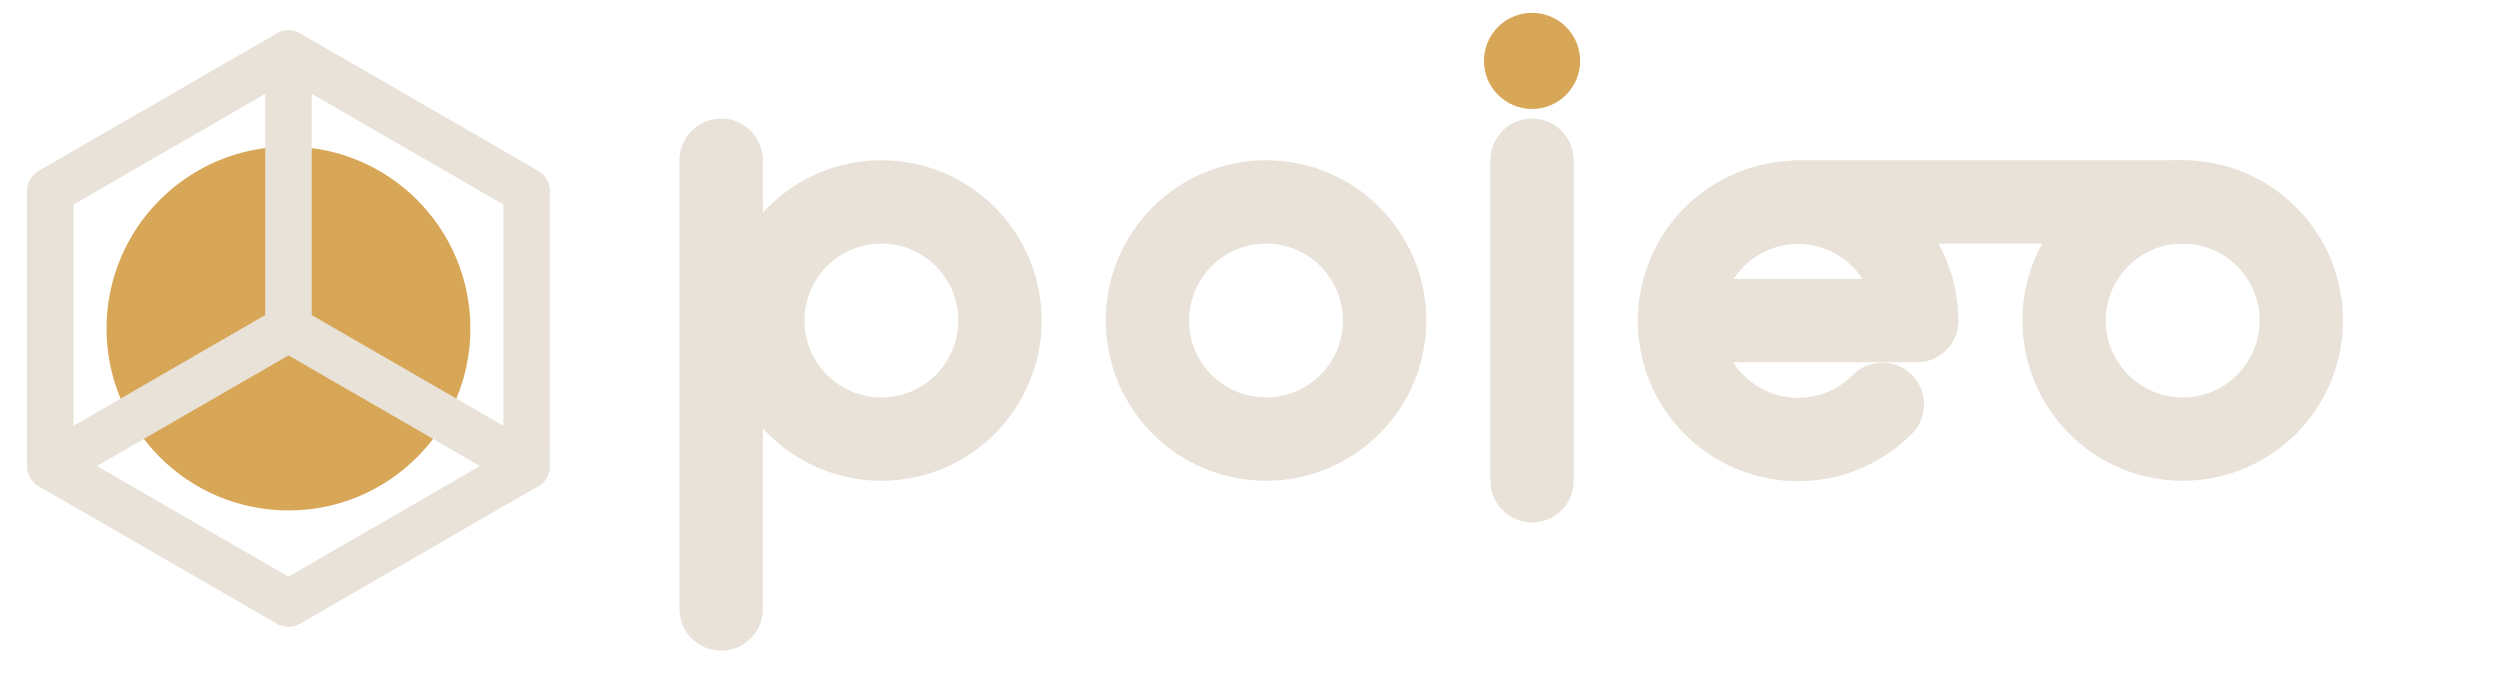
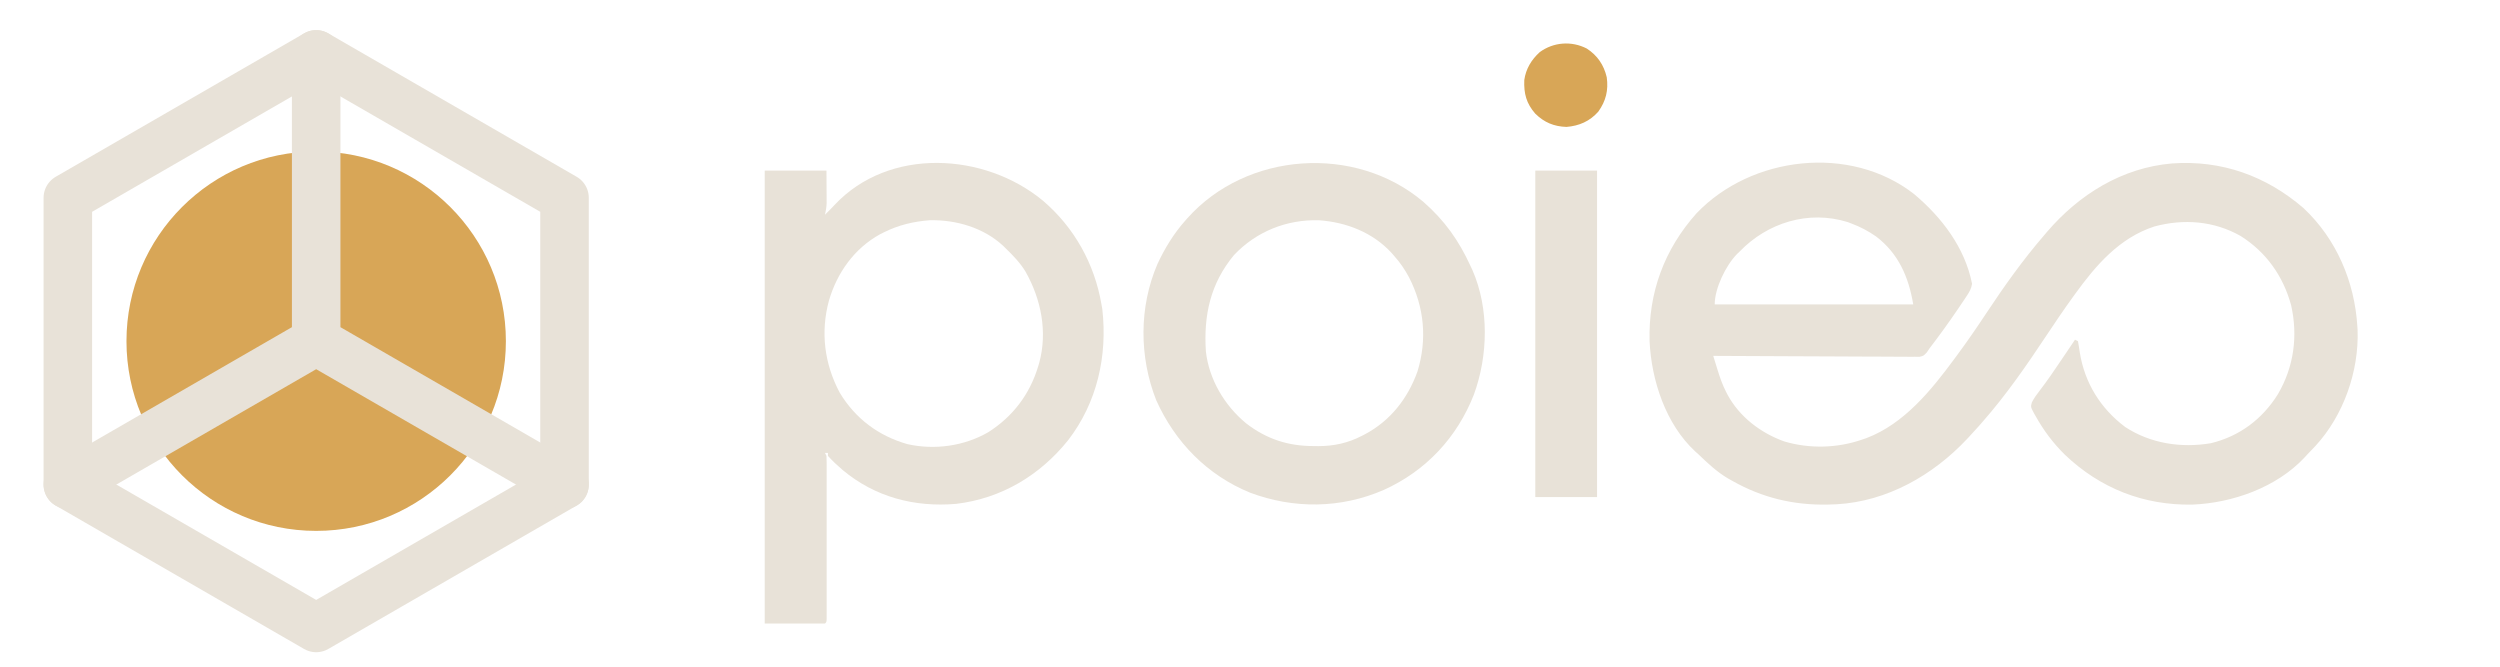
- <svg xmlns="http://www.w3.org/2000/svg" viewBox="0 0 1560 420" role="img" aria-label="poieo">
-   <g transform="translate(180,205) scale(1.32)">
+ <svg xmlns="http://www.w3.org/2000/svg" viewBox="0 0 1700 453" role="img" aria-label="poieo">
+   <g transform="translate(215,232) scale(1.5)">
    <circle r="86" fill="#d8a657" />
    <g stroke="#e8e2d8" stroke-width="22" stroke-linecap="round" stroke-linejoin="round" fill="none">
      <path d="M 0 -130 L 112.58 -65 L 112.58 65 L 0 130 L -112.58 65 L -112.58 -65 Z" />
      <path d="M 0 0 L 0 -130 M 0 0 L 112.58 65 M 0 0 L -112.58 65" />
    </g>
  </g>
-   <g transform="translate(450,0)">
-     <g stroke="#e8e2d8" stroke-width="52" stroke-linecap="round" fill="none">
-       <line x1="0" y1="100" x2="0" y2="380" />
-       <circle cx="100" cy="200" r="74" />
-       <circle cx="340" cy="200" r="74" />
-       <line x1="506" y1="100" x2="506" y2="300" />
-       <path d="M 746 200 A 74 74 0 1 0 724.6 252.3" />
-       <line x1="598" y1="200" x2="746" y2="200" />
-       <line x1="672" y1="126" x2="912" y2="126" />
-       <circle cx="912" cy="200" r="74" />
-     </g>
-     <circle cx="506" cy="38" r="30" fill="#d8a657" />
+   <g transform="translate(490,0)">
+     <path d="M0 0 C18.74 15.74 34.58 36.39 39.42 61.03 C38.9 64.33 37.59 66.59 35.75 69.35 C35.19 70.19 34.64 71.02 34.06 71.89 C33.46 72.78 32.85 73.67 32.23 74.59 C31.61 75.52 30.99 76.44 30.35 77.39 C23.98 86.8 17.33 96.01 10.42 105.03 C9.85 105.88 9.28 106.74 8.69 107.62 C6.42 110.03 6.42 110.03 3.69 110.65 C2.64 110.64 1.59 110.64 0.51 110.63 C-0.7 110.64 -1.91 110.65 -3.15 110.65 C-4.49 110.64 -5.83 110.62 -7.16 110.6 C-8.57 110.6 -9.98 110.6 -11.39 110.6 C-15.22 110.6 -19.04 110.57 -22.86 110.54 C-26.86 110.51 -30.86 110.5 -34.86 110.5 C-42.42 110.48 -49.99 110.44 -57.56 110.39 C-66.18 110.34 -74.79 110.31 -83.41 110.28 C-101.13 110.23 -118.86 110.14 -136.58 110.03 C-135.79 112.6 -134.99 115.17 -134.2 117.74 C-133.97 118.47 -133.75 119.19 -133.52 119.94 C-131.98 124.89 -130.32 129.66 -127.96 134.28 C-127.62 134.94 -127.29 135.59 -126.95 136.26 C-118.8 151.45 -104.31 162.49 -88.24 168.22 C-71.14 173.29 -52.43 172.82 -35.58 167.03 C-34.52 166.67 -33.46 166.31 -32.36 165.93 C-6.76 156.2 11.66 133.39 27.42 112.03 C27.68 111.67 27.68 111.67 29.03 109.85 C36.01 100.42 42.64 90.79 49.11 81.01 C61.29 62.61 73.99 44.75 88.42 28.03 C89.05 27.29 89.67 26.55 90.32 25.79 C112.19 0.22 141.44 -17.94 175.44 -20.83 C209.08 -23.22 239.29 -12.4 264.73 9.47 C287.17 30.44 299.58 59.63 301.42 90.03 C301.47 90.82 301.53 91.61 301.58 92.43 C302.56 120.55 292.03 150.48 272.98 171.22 C271.14 173.17 269.28 175.1 267.42 177.03 C266.75 177.76 266.08 178.5 265.39 179.25 C246.36 199.53 216.39 210.09 189.22 211.16 C156.15 211.76 126.57 200.12 102.59 177.29 C94.64 169.49 88.09 160.76 82.67 151.03 C82.31 150.41 81.95 149.79 81.58 149.14 C79.22 144.71 79.22 144.71 80.09 141.66 C81.59 138.69 83.36 136.26 85.41 133.64 C90.74 126.72 95.61 119.52 100.48 112.28 C101.35 110.99 102.23 109.69 103.1 108.4 C105.21 105.28 107.32 102.16 109.42 99.03 C110.08 99.36 110.74 99.69 111.42 100.03 C111.91 102.58 112.31 105.09 112.67 107.66 C115.99 128.4 126.75 145.76 143.55 158.39 C160.74 169.64 181.63 172.83 201.8 169.42 C221.28 164.72 236.88 153 247.42 136.03 C258.27 117.51 261.1 96.45 256.39 75.63 C251.04 55.85 239.39 39.4 221.98 28.47 C203.93 18.23 183.29 16.66 163.42 22.03 C139.57 29.78 123.66 48.36 109.42 68.03 C108.91 68.73 108.4 69.43 107.88 70.16 C101.73 78.67 95.85 87.34 90.05 96.09 C76.55 116.43 62.58 136.7 46.42 155.03 C45.68 155.88 44.95 156.72 44.2 157.59 C41.97 160.11 39.71 162.58 37.42 165.03 C36.96 165.53 36.5 166.02 36.02 166.53 C12.86 191.19 -18.36 209.01 -52.68 210.94 C-53.64 210.97 -54.6 211 -55.58 211.03 C-56.64 211.07 -57.7 211.11 -58.79 211.15 C-82.04 211.6 -103.33 206.5 -123.58 195.03 C-124.08 194.75 -124.08 194.75 -126.59 193.35 C-134.15 188.85 -140.28 183.1 -146.58 177.03 C-147.3 176.39 -148.02 175.74 -148.77 175.07 C-168.87 156.5 -178.63 126.7 -179.87 100.04 C-180.76 67.04 -169.82 37.53 -147.93 13.06 C-110.65 -25.96 -43.39 -33.91 0 0 Z M-118.58 39.03 C-118.88 39.31 -118.88 39.31 -120.37 40.73 C-128.08 48.6 -135.58 64.09 -135.58 75.03 C-91.03 75.03 -46.48 75.03 -0.58 75.03 C-3.67 56.49 -10.57 40.46 -25.83 28.84 C-31.16 25.14 -36.51 22.29 -42.58 20.03 C-43.42 19.71 -44.27 19.39 -45.13 19.06 C-71.78 10.73 -99.75 19.49 -118.58 39.03 Z " fill="#E8E2D8" transform="translate(811.582,131.9688)" />
+     <path d="M0 0 C21.33 18.2 35.08 42.98 39.78 70.52 C39.96 71.55 40.15 72.58 40.34 73.65 C43.97 105.5 36.83 137.28 17.09 162.88 C-2.09 186.79 -28.31 202.46 -58.97 206.14 C-87.44 208.58 -114.21 201.51 -136.2 183.14 C-139.75 180.1 -143.11 177.01 -146.22 173.52 C-146.22 172.86 -146.22 172.2 -146.22 171.52 C-146.88 171.52 -147.54 171.52 -148.22 171.52 C-147.89 172.18 -147.56 172.84 -147.22 173.52 C-147.13 175.02 -147.1 176.53 -147.1 178.04 C-147.09 178.99 -147.09 179.94 -147.09 180.93 C-147.09 181.97 -147.09 183.02 -147.09 184.1 C-147.09 185.2 -147.09 186.3 -147.09 187.44 C-147.08 191.09 -147.09 194.74 -147.09 198.4 C-147.09 200.92 -147.09 203.45 -147.09 205.98 C-147.08 211.28 -147.09 216.59 -147.09 221.89 C-147.1 228.03 -147.1 234.17 -147.09 240.31 C-147.08 246.21 -147.09 252.11 -147.09 258 C-147.09 260.52 -147.09 263.03 -147.09 265.55 C-147.08 269.05 -147.09 272.56 -147.09 276.06 C-147.09 277.11 -147.09 278.16 -147.09 279.24 C-147.09 280.19 -147.09 281.14 -147.1 282.12 C-147.1 282.95 -147.1 283.78 -147.1 284.63 C-147.22 286.52 -147.22 286.52 -148.22 287.52 C-161.75 287.52 -175.28 287.52 -189.22 287.52 C-189.22 185.88 -189.22 84.24 -189.22 -20.48 C-175.36 -20.48 -161.5 -20.48 -147.22 -20.48 C-147.2 -16.46 -147.18 -12.44 -147.16 -8.3 C-147.15 -7.04 -147.14 -5.78 -147.13 -4.48 C-147.13 -3.48 -147.13 -2.47 -147.12 -1.44 C-147.12 -0.42 -147.11 0.6 -147.11 1.65 C-147.22 4.39 -147.61 6.86 -148.22 9.52 C-147.54 8.84 -146.86 8.16 -146.16 7.45 C-145.69 6.99 -145.23 6.53 -144.75 6.06 C-143.75 5.05 -142.78 4.03 -141.82 2.98 C-104.82 -36.65 -39.73 -32.87 0 0 Z M-108.22 21.52 C-109.06 21.94 -109.9 22.35 -110.76 22.79 C-128.26 32.43 -139.98 48.93 -145.53 67.89 C-151.37 89.32 -148.64 110.98 -138.22 130.52 C-127.62 148.14 -111.87 159.91 -92.22 165.52 C-73.67 169.71 -53.58 166.86 -37.22 157.43 C-20.39 146.7 -8.96 131.6 -3.22 112.52 C-3.01 111.81 -2.8 111.1 -2.58 110.38 C3.21 89.21 -1.22 67.02 -11.88 48.21 C-15.5 42.23 -20.24 37.36 -25.22 32.52 C-25.83 31.91 -26.43 31.31 -27.06 30.69 C-40.38 18.34 -59.06 12.89 -76.96 13.27 C-88.03 14.12 -98.25 16.53 -108.22 21.52 Z " fill="#E8E2D8" transform="translate(219.2222,136.4829)" />
+     <path d="M0 0 C14.47 12.66 24.21 26.4 32.14 43.77 C32.55 44.64 32.96 45.51 33.38 46.41 C44.84 72.56 44.06 104.62 34.39 131.09 C22.94 160.32 1.76 182.98 -26.91 195.93 C-56.13 208.65 -88.17 208.91 -117.86 197.77 C-147.03 185.81 -168.79 163.46 -181.61 134.96 C-193.27 105.44 -193.38 71.49 -180.76 42.23 C-175.75 31.49 -169.73 21.66 -161.86 12.77 C-161.39 12.24 -160.93 11.71 -160.44 11.16 C-120.03 -34.08 -46.27 -39.13 0 0 Z M-128.74 36.21 C-144.77 55.55 -149.46 77.05 -147.86 101.77 C-145.71 120.79 -135.14 138.59 -120.47 150.66 C-106.68 161.32 -91.89 166.14 -74.55 166.09 C-74.02 166.09 -74.02 166.09 -71.36 166.13 C-60.82 166.14 -51.17 164.02 -41.8 159.15 C-41.12 158.8 -40.45 158.46 -39.75 158.1 C-22.36 148.87 -10.57 133.72 -3.98 115.4 C2.7 93.59 0.7 71.64 -9.72 51.35 C-12.58 46.03 -15.8 41.26 -19.86 36.77 C-20.43 36.11 -21 35.45 -21.58 34.77 C-34.4 20.84 -52.34 13.86 -70.97 12.55 C-92.95 11.91 -113.65 20.24 -128.74 36.21 Z " fill="#E8E2D8" transform="translate(477.8594,137.2266)" />
+     <path d="M0 0 C13.86 0 27.72 0 42 0 C42 73.26 42 146.52 42 222 C28.14 222 14.28 222 0 222 C0 148.74 0 75.48 0 0 Z " fill="#E8E2D8" transform="translate(554,116)" />
+     <path d="M0 0 C7.24 4.71 11.63 11.13 13.59 19.55 C14.8 28.4 13.04 35.65 7.84 42.92 C2.03 49.49 -5.16 52.6 -13.81 53.31 C-22.38 53 -28.88 50.28 -35.02 44.29 C-41.11 37.26 -42.85 30.67 -42.48 21.4 C-41.4 13.79 -37.65 7.63 -32 2.47 C-22.64 -4.41 -10.34 -5.31 0 0 Z " fill="#D8A657" transform="translate(589,33)" />
  </g>
</svg>
